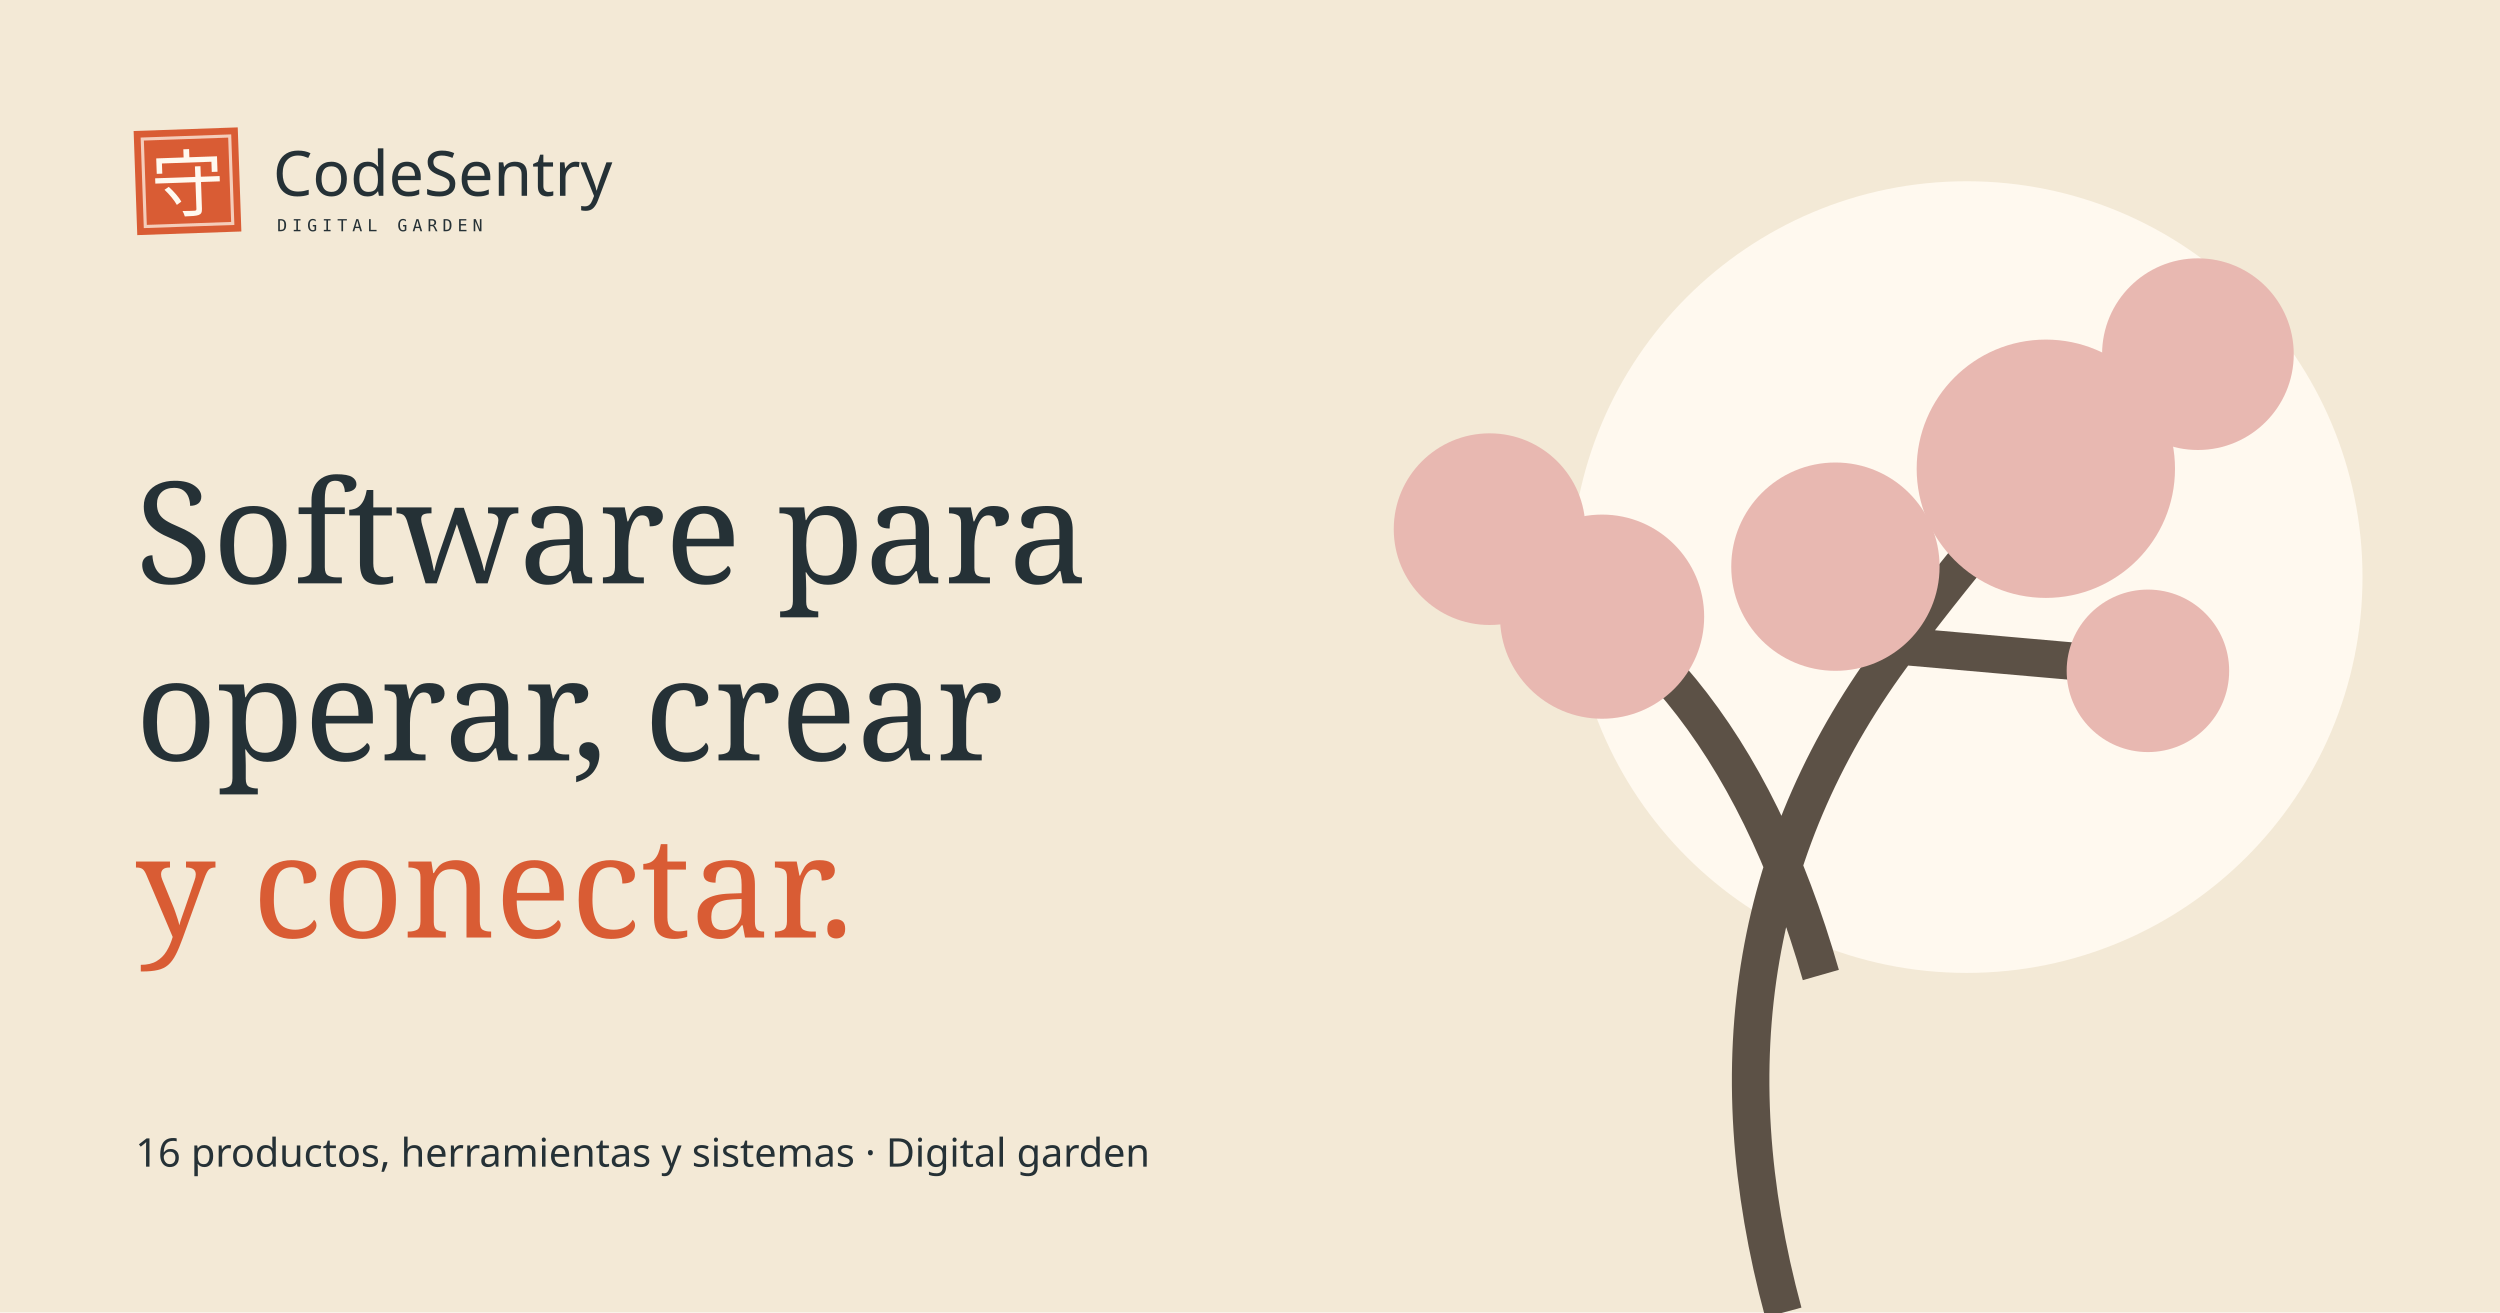
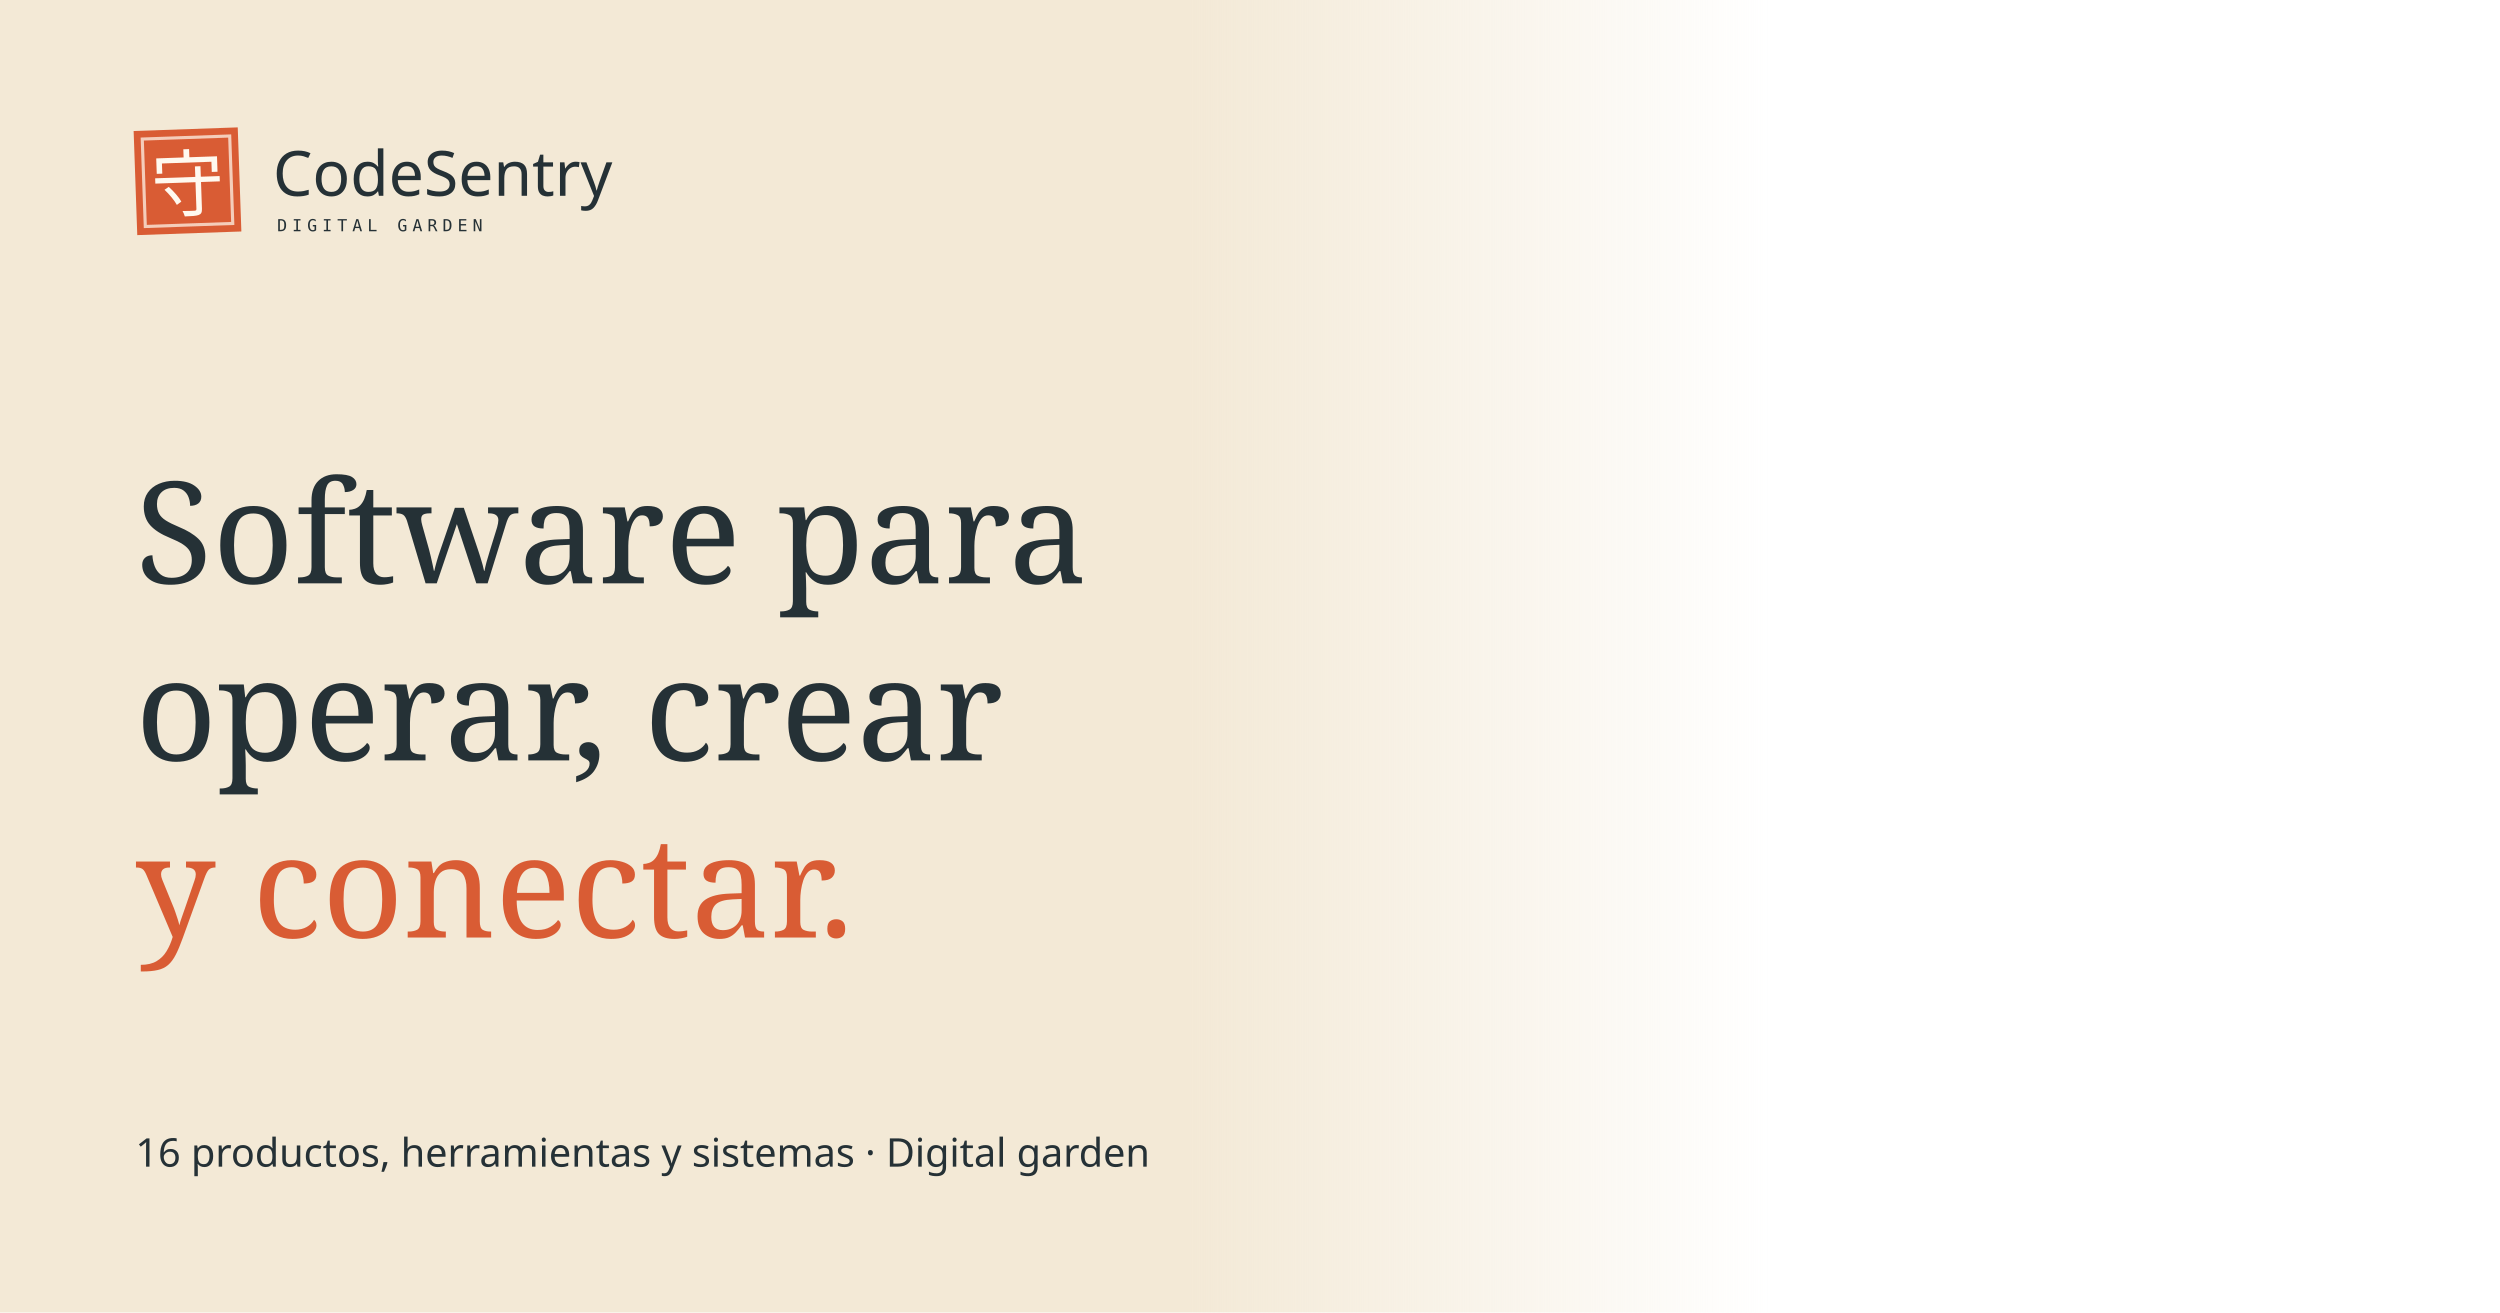
<svg xmlns="http://www.w3.org/2000/svg" width="1200" height="630" viewBox="0 0 1200 630">
-   <rect width="1200" height="630" fill="#F3E9D6" />
-   <circle cx="944" cy="277" r="190" fill="#FFF9EF" />
-   <path d="M856 630Q807 449 911 311T1085 142M874 468Q826 300 702 258M911 310 1036 321" fill="none" stroke="#5C5146" stroke-width="18" />
-   <g fill="#E8B8B1">
-     <circle cx="715" cy="254" r="46" />
-     <circle cx="769" cy="296" r="49" />
-     <circle cx="881" cy="272" r="50" />
-     <circle cx="982" cy="225" r="62" />
-     <circle cx="1055" cy="170" r="46" />
-     <circle cx="1031" cy="322" r="39" />
-   </g>
+   <defs>
+     <linearGradient id="copy-veil" x1="0" y1="0" x2="1" y2="0">
+       <stop offset="0%" stop-color="#F3E9D6" />
+       <stop offset="67%" stop-color="#F3E9D6" />
+       <stop offset="100%" stop-color="#F3E9D6" stop-opacity="0" />
+     </linearGradient>
+   </defs>
+   <rect x="0" y="0" width="850" height="630" fill="url(#copy-veil)" />
  <g transform="rotate(-2 90 87)">
    <rect x="65" y="62" width="50" height="50" fill="#D95C34" />
    <rect x="69" y="66" width="42" height="42" fill="none" stroke="#FFF9EF" stroke-opacity=".72" stroke-width="1.5" />
    <text x="90" y="101" text-anchor="middle" font-family="'Noto Serif JP',serif" font-size="35" fill="#FFF9EF">守</text>
  </g>
  <text x="131" y="94" font-family="sans-serif" font-size="30" fill="#253136">CodeSentry</text>
  <text x="133" y="111" font-family="monospace" font-size="8" letter-spacing="2.4" fill="#253136">DIGITAL GARDEN</text>
  <text x="65" y="280" font-family="serif" font-size="68" fill="#253136">Software para</text>
  <text x="65" y="365" font-family="serif" font-size="68" fill="#253136">operar, crear</text>
  <text x="65" y="450" font-family="serif" font-size="68" fill="#D95C34">y conectar.</text>
  <text x="65" y="560" font-family="sans-serif" font-size="19" fill="#253136">16 productos, herramientas y sistemas · Digital garden</text>
</svg>
